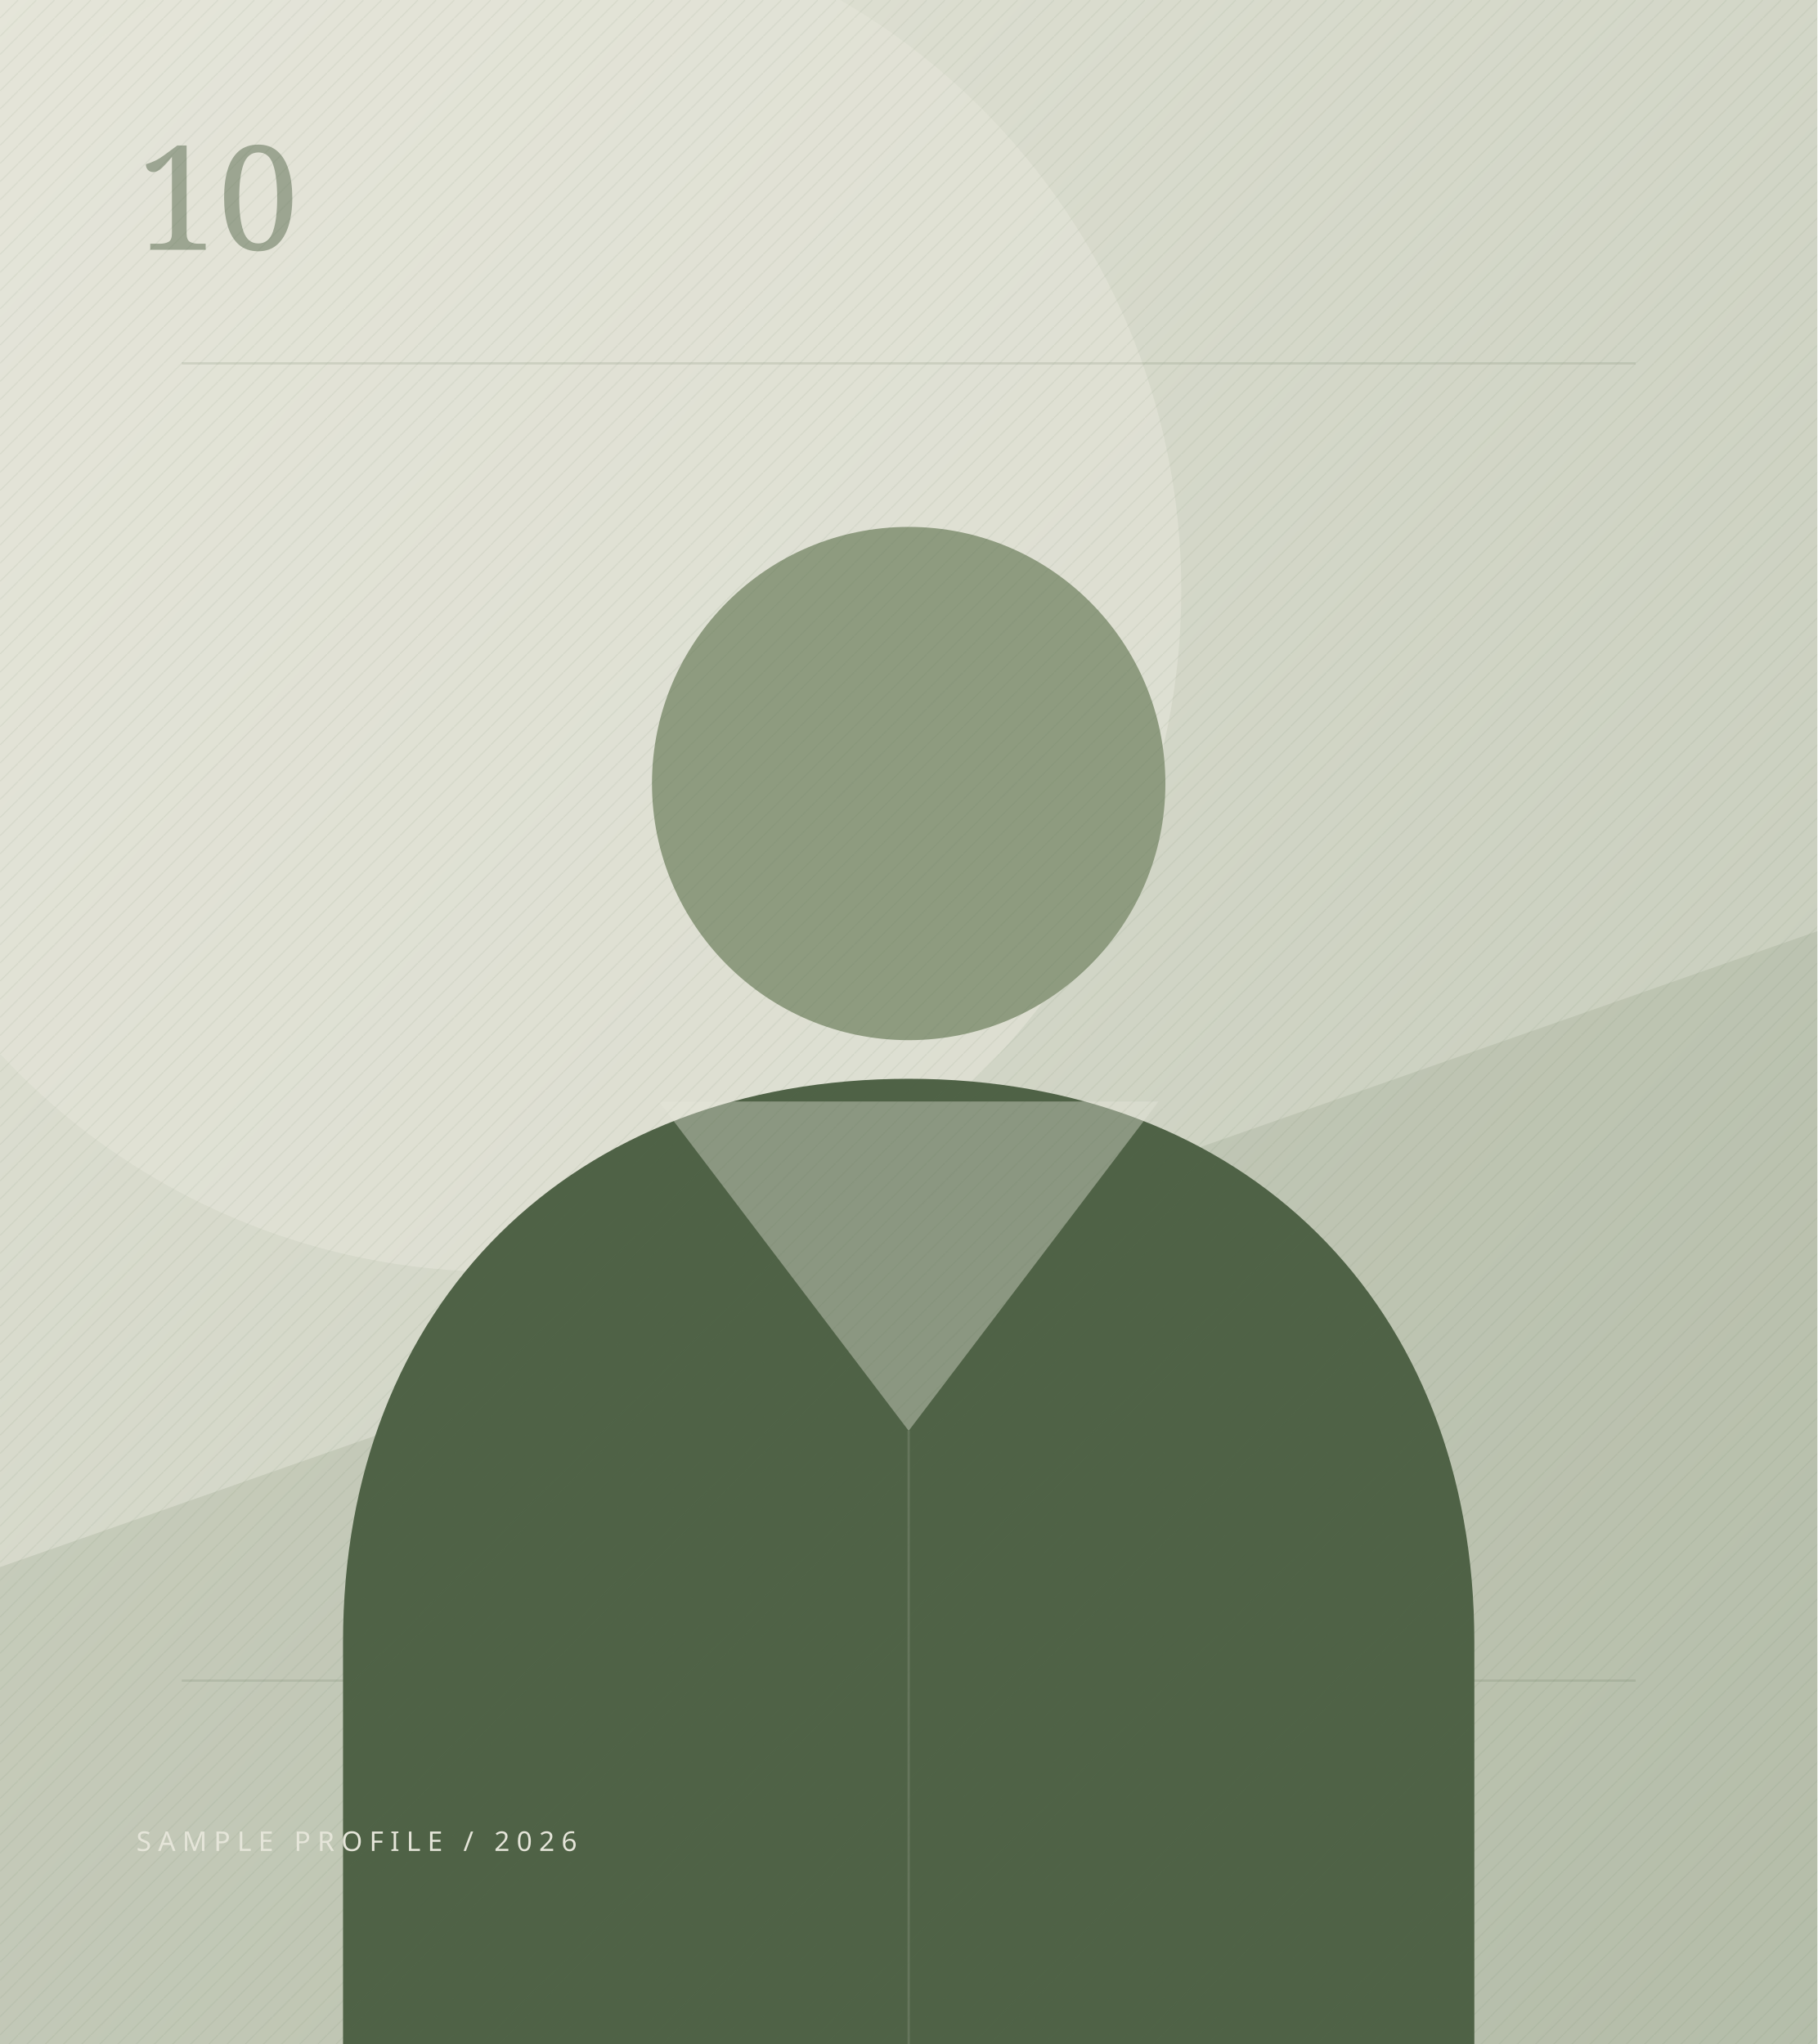
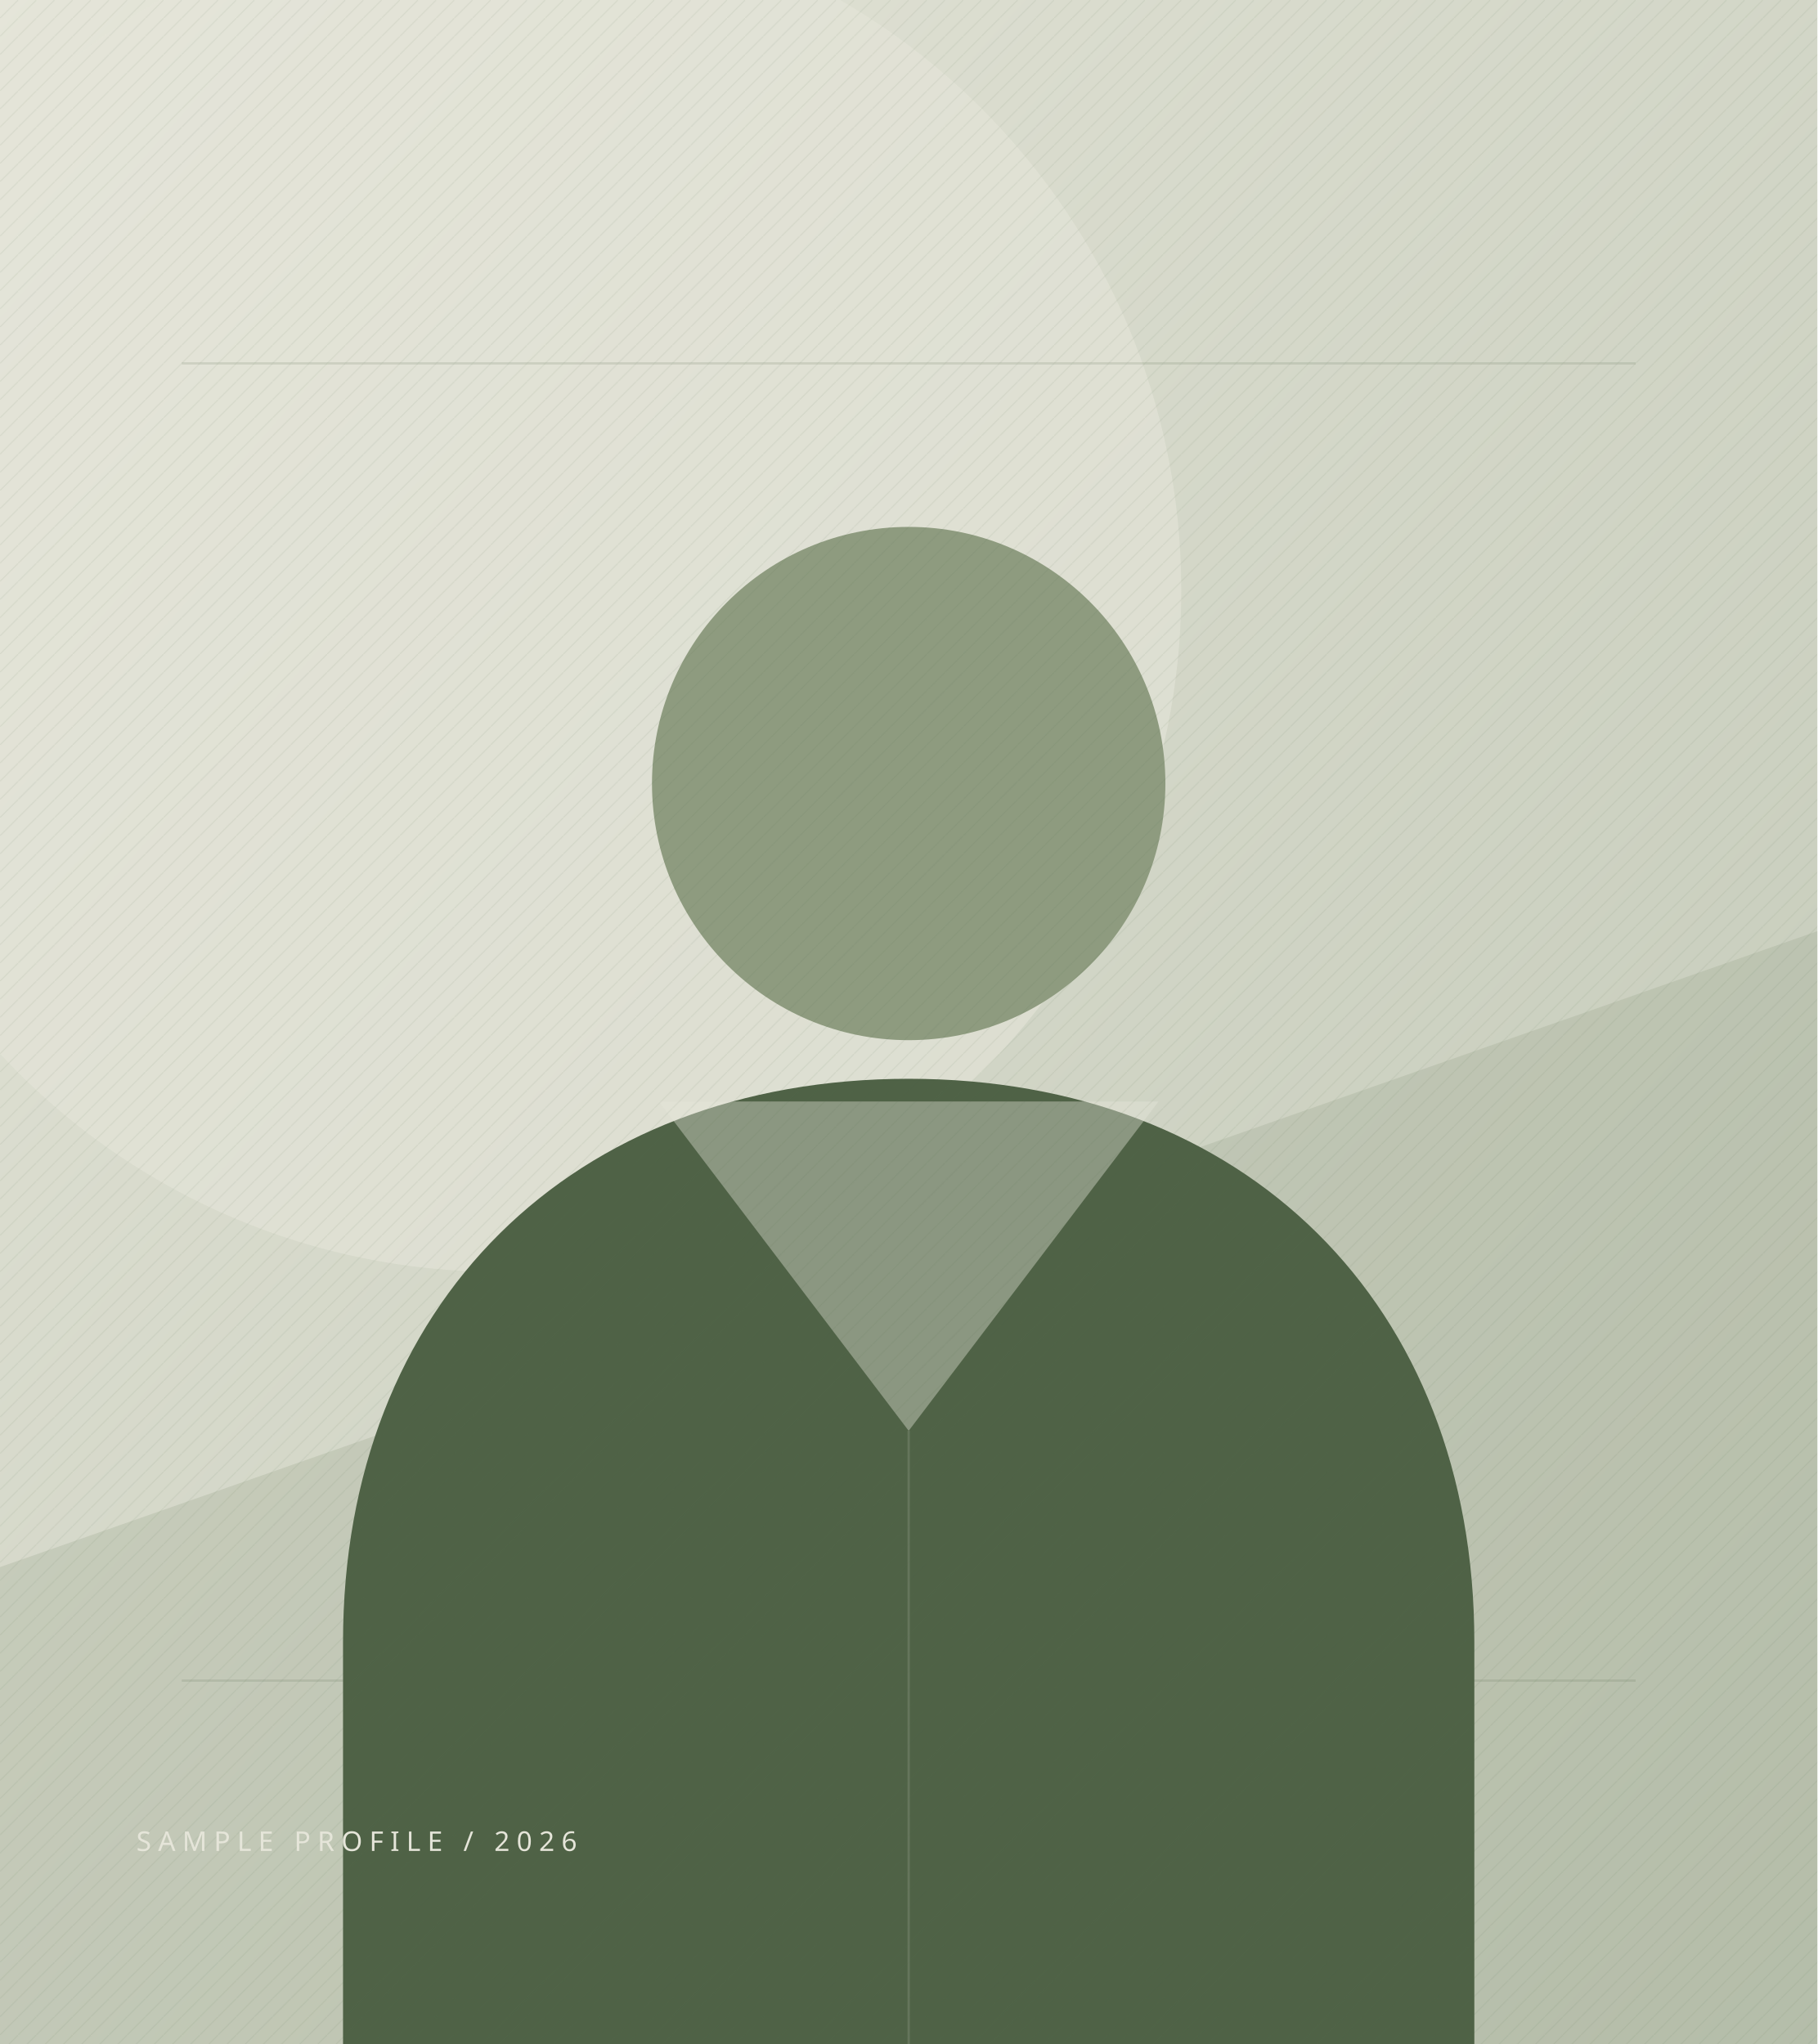
<svg xmlns="http://www.w3.org/2000/svg" viewBox="0 0 800 900">
  <defs>
    <linearGradient id="bg" x2="1" y2="1">
      <stop stop-color="#e5e5d9" />
      <stop offset="1" stop-color="#c0c7b5" />
    </linearGradient>
    <pattern id="lines" width="8" height="8" patternUnits="userSpaceOnUse">
      <path d="M0 8L8 0" stroke="#4f6246" stroke-width=".5" opacity=".08" />
    </pattern>
  </defs>
  <rect width="800" height="900" fill="url(#bg)" />
  <circle cx="220" cy="260" r="300" fill="#e5e5d9" opacity=".6" />
  <path d="M0 690L800 410V900H0Z" fill="#8e9b7f" opacity=".23" />
-   <text x="60" y="110" fill="#4f6246" font-family="Georgia,serif" font-size="64" opacity=".48">10</text>
  <path d="M80 160H720M80 740H720" stroke="#4f6246" opacity=".15" />
  <circle cx="400" cy="345" r="113" fill="#8e9b7f" />
  <path d="M151 900V723c0-149 101-248 249-248s249 99 249 248v177" fill="#4f6246" />
  <path d="M290 485L400 630 510 485" fill="#e5e5d9" opacity=".4" />
  <path d="M400 630V900" stroke="#e5e5d9" opacity=".15" />
  <rect width="800" height="900" fill="url(#lines)" />
  <text x="60" y="815" fill="#e5e5d9" font-size="12" letter-spacing="3" font-family="sans-serif">SAMPLE PROFILE / 2026</text>
</svg>
